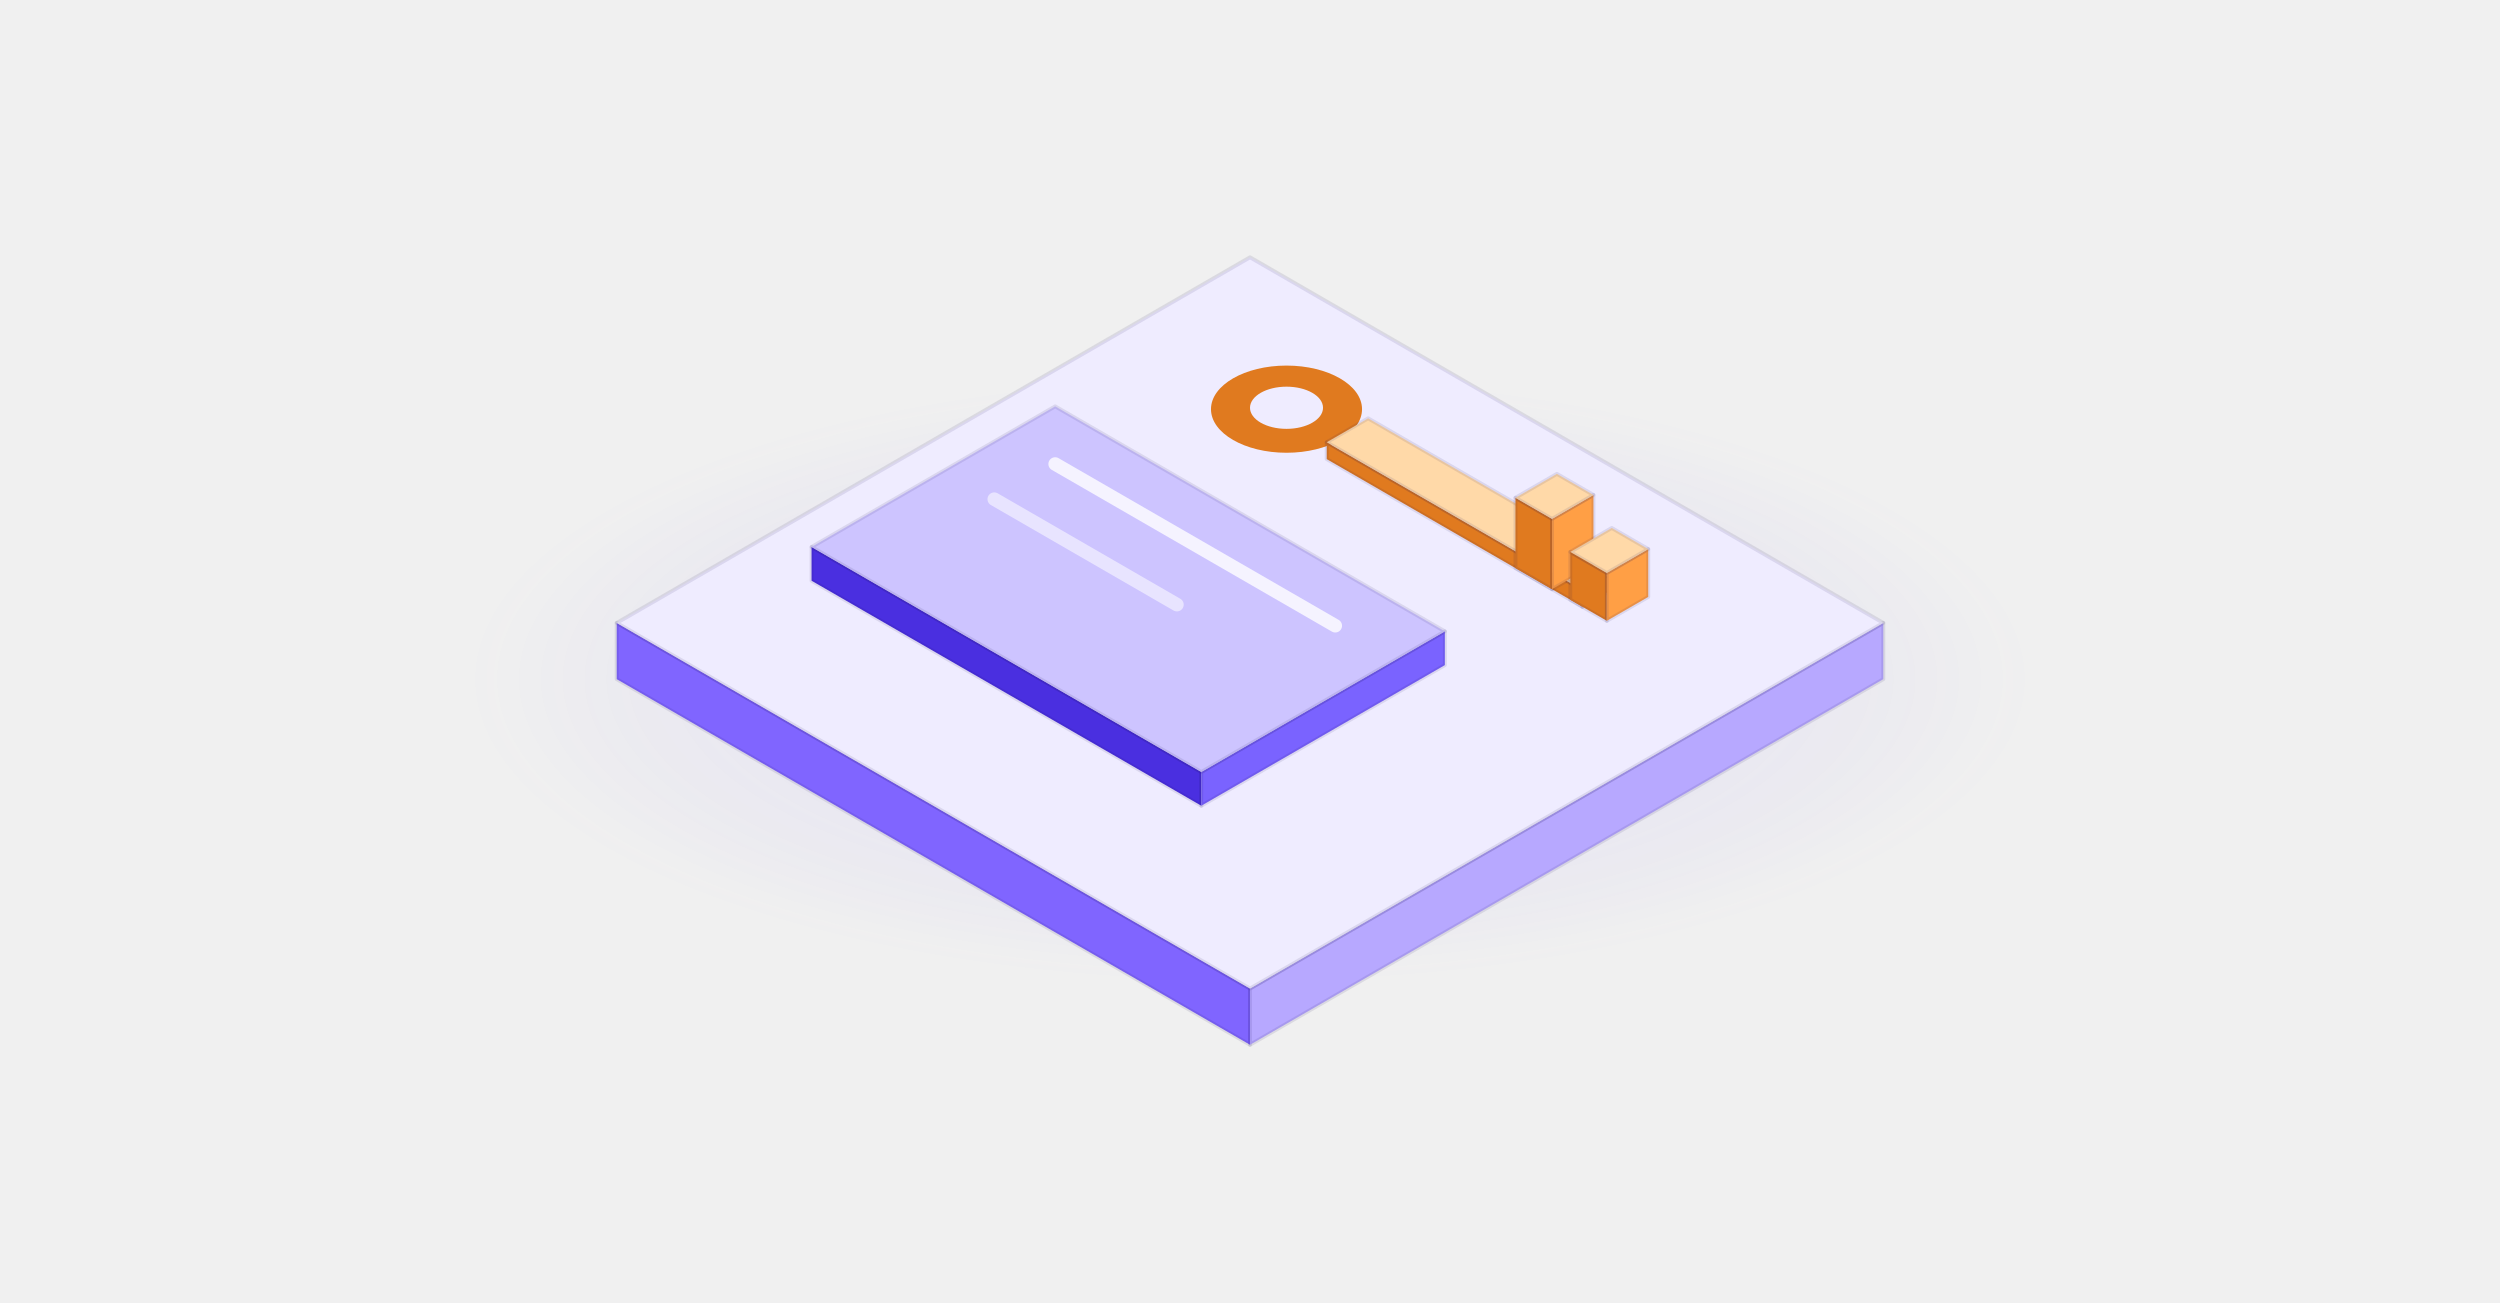
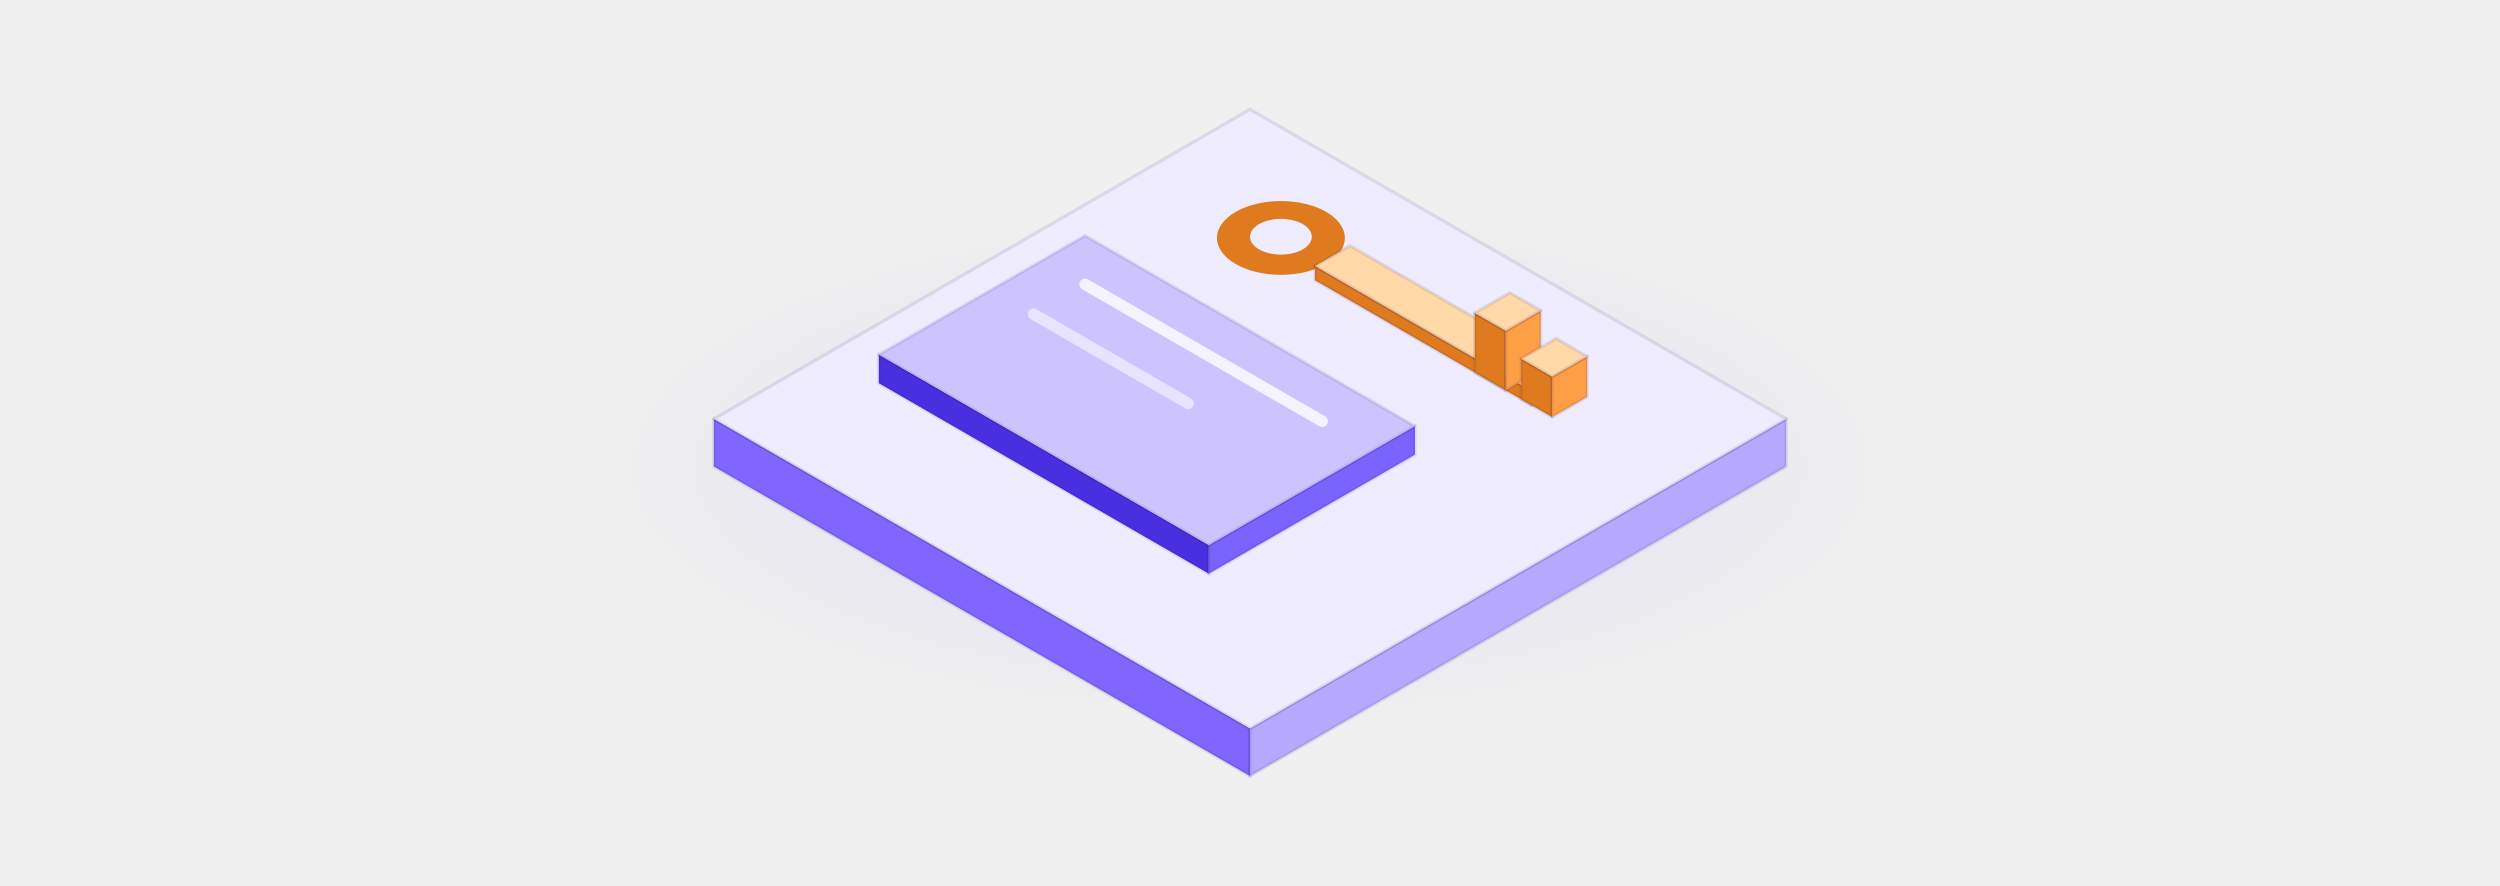
- <svg xmlns="http://www.w3.org/2000/svg" viewBox="0 0 480 250" width="480" height="250" role="img" aria-label="A key and the credential it opens">
+ <svg xmlns="http://www.w3.org/2000/svg" viewBox="0 0 480 170" width="480" height="170" role="img" aria-label="A key and the credential it opens">
  <defs>
    <radialGradient id="glow" cx="50%" cy="50%" r="50%">
      <stop offset="0%" stop-color="#533afd" stop-opacity="0.28" />
      <stop offset="100%" stop-color="#533afd" stop-opacity="0" />
    </radialGradient>
  </defs>
-   <g transform="translate(240.00,60.20)">
+   <g transform="translate(240.00,30.14) scale(0.8466)">
    <ellipse cx="0.00" cy="70.20" rx="150.00" ry="58.00" fill="url(#glow)" opacity="0.5" />
    <polygon points="-121.59,59.40 0.00,129.60 0.00,140.40 -121.59,70.20" fill="#8065ff" stroke="rgba(28,16,80,0.10)" stroke-width="0.75" stroke-linejoin="round" />
    <polygon points="121.59,59.40 0.00,129.60 0.00,140.40 121.59,70.20" fill="#b7a8ff" stroke="rgba(28,16,80,0.10)" stroke-width="0.75" stroke-linejoin="round" />
    <polygon points="0.00,-10.80 121.59,59.40 0.00,129.60 -121.59,59.40" fill="#efecff" stroke="rgba(28,16,80,0.10)" stroke-width="0.75" stroke-linejoin="round" />
    <polygon points="-84.18,44.82 -9.35,88.02 -9.35,94.50 -84.18,51.30" fill="#4a2fe0" stroke="rgba(28,16,80,0.10)" stroke-width="0.75" stroke-linejoin="round" />
    <polygon points="37.41,61.02 -9.35,88.02 -9.35,94.50 37.41,67.50" fill="#7a63ff" stroke="rgba(28,16,80,0.10)" stroke-width="0.75" stroke-linejoin="round" />
    <polygon points="-37.41,17.82 37.41,61.02 -9.35,88.02 -84.18,44.82" fill="#cdc4ff" stroke="rgba(28,16,80,0.10)" stroke-width="0.75" stroke-linejoin="round" />
    <path d="M-37.41,28.89 L16.37,59.94" stroke="#ffffff" stroke-width="2.6" stroke-linecap="round" fill="none" opacity="0.8" />
    <path d="M-49.10,35.64 L-14.03,55.89" stroke="#ffffff" stroke-width="2.6" stroke-linecap="round" fill="none" opacity="0.55" />
    <ellipse cx="7.01" cy="18.36" rx="14.50" ry="8.37" fill="#e07a1f" opacity="1.0" />
    <ellipse cx="7.01" cy="18.09" rx="7.01" ry="4.05" fill="#efecff" opacity="1.0" />
    <polygon points="14.73,24.71 63.83,53.06 63.83,56.30 14.73,27.95" fill="#e07a1f" stroke="rgba(28,16,80,0.10)" stroke-width="0.75" stroke-linejoin="round" />
    <polygon points="71.78,48.46 63.83,53.06 63.83,56.30 71.78,51.70" fill="#ff9f45" stroke="rgba(28,16,80,0.10)" stroke-width="0.75" stroke-linejoin="round" />
    <polygon points="22.68,20.12 71.78,48.46 63.83,53.06 14.73,24.71" fill="#ffd9a8" stroke="rgba(28,16,80,0.10)" stroke-width="0.75" stroke-linejoin="round" />
    <polygon points="50.97,35.37 57.99,39.42 57.99,52.92 50.97,48.87" fill="#e07a1f" stroke="rgba(28,16,80,0.10)" stroke-width="0.75" stroke-linejoin="round" />
    <polygon points="65.94,34.83 57.99,39.42 57.99,52.92 65.94,48.33" fill="#ff9f45" stroke="rgba(28,16,80,0.10)" stroke-width="0.75" stroke-linejoin="round" />
    <polygon points="58.92,30.78 65.94,34.83 57.99,39.42 50.97,35.37" fill="#ffd9a8" stroke="rgba(28,16,80,0.10)" stroke-width="0.75" stroke-linejoin="round" />
    <polygon points="61.50,45.77 68.51,49.81 68.51,59.00 61.50,54.95" fill="#e07a1f" stroke="rgba(28,16,80,0.10)" stroke-width="0.75" stroke-linejoin="round" />
    <polygon points="76.46,45.22 68.51,49.81 68.51,59.00 76.46,54.41" fill="#ff9f45" stroke="rgba(28,16,80,0.10)" stroke-width="0.75" stroke-linejoin="round" />
    <polygon points="69.45,41.17 76.46,45.22 68.51,49.81 61.50,45.77" fill="#ffd9a8" stroke="rgba(28,16,80,0.10)" stroke-width="0.75" stroke-linejoin="round" />
  </g>
</svg>
